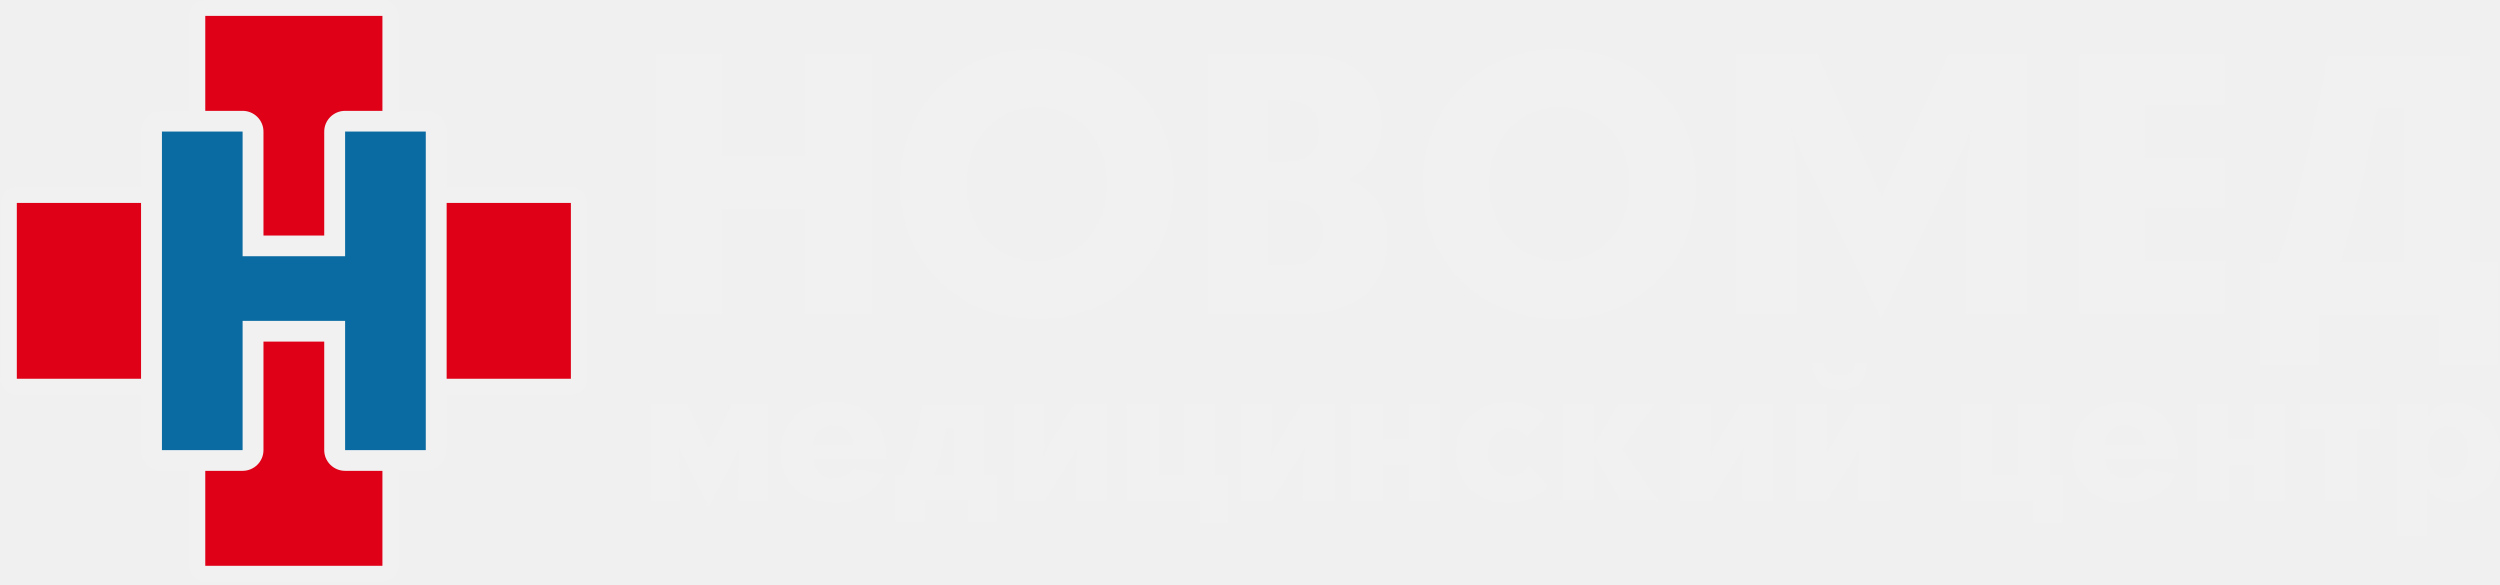
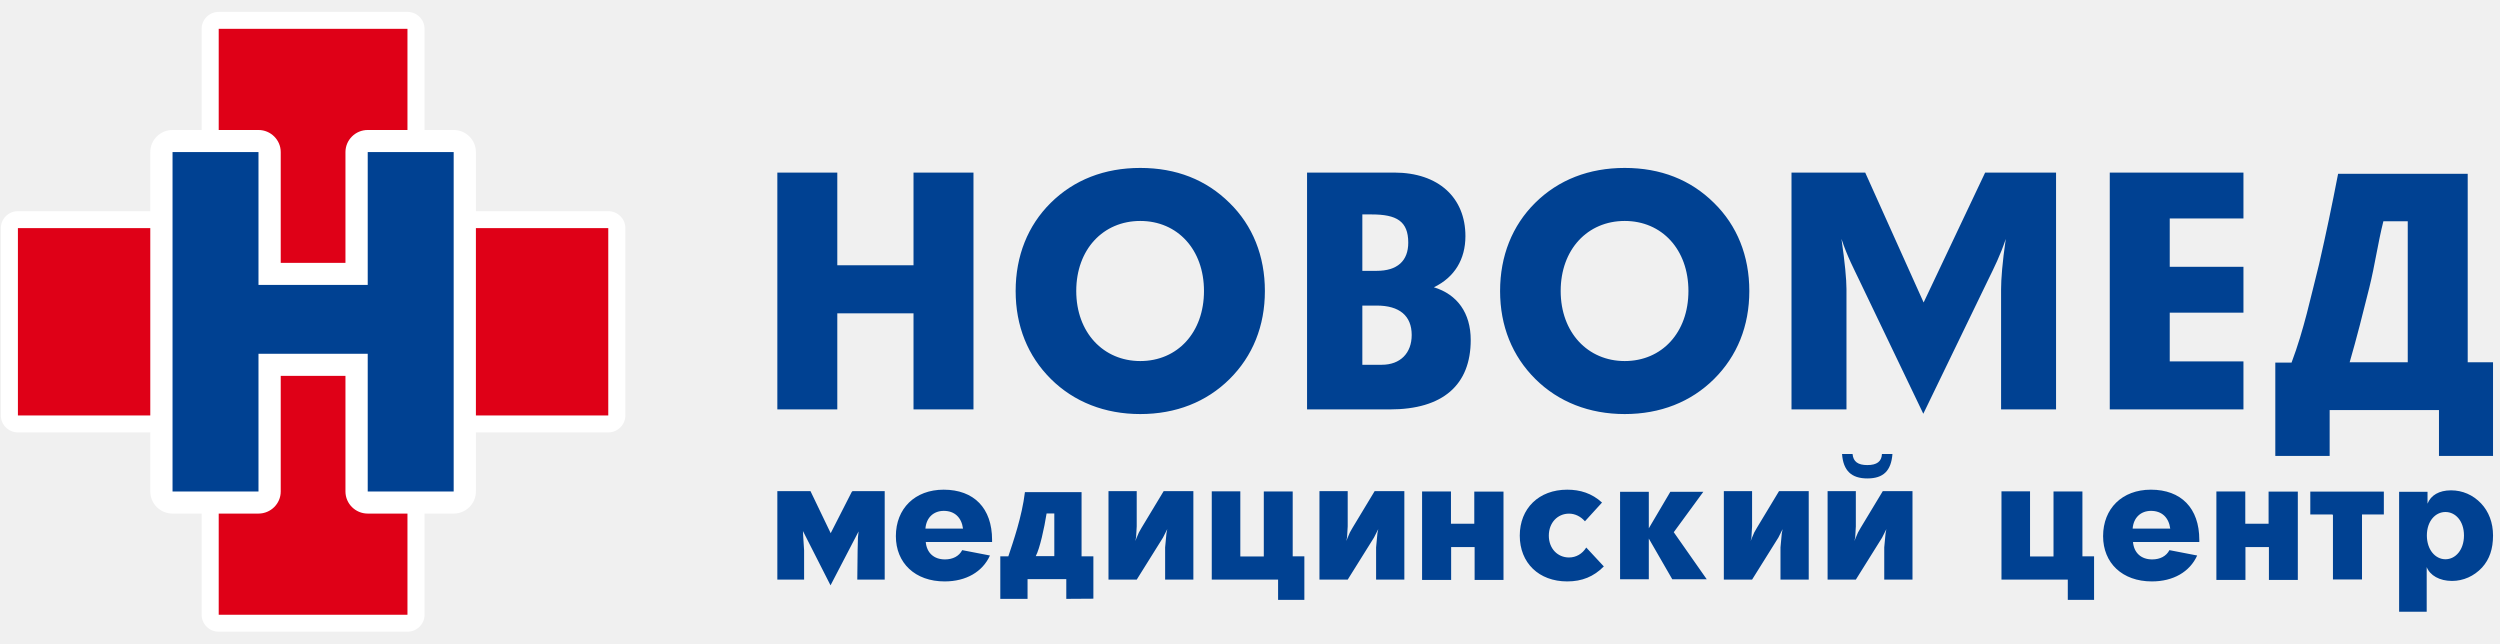
- <svg xmlns="http://www.w3.org/2000/svg" width="595" height="139" viewBox="0 0 595 139" fill="none">
-   <path fill-rule="evenodd" clip-rule="evenodd" d="M105.148 44.515H135.869C137.971 44.515 139.684 46.215 139.684 48.298V90.143C139.684 92.229 137.971 93.929 135.869 93.929H105.148V107.129C105.148 109.214 103.436 110.915 101.334 110.915H94.831V134.659C94.831 136.744 93.118 138.444 91.017 138.444H48.856C46.755 138.444 45.042 136.744 45.042 134.659V110.915H38.539C36.441 110.915 34.728 109.214 34.728 107.129V93.929H4.003C1.902 93.929 0.189 92.229 0.189 90.143V48.298C0.189 46.215 1.902 44.515 4.003 44.515H34.728V31.311C34.728 29.227 36.441 27.526 38.539 27.526H45.042V3.782C45.042 1.699 46.755 0 48.856 0H91.017C93.118 0 94.831 1.699 94.831 3.782V27.526H101.334C103.436 27.526 105.148 29.227 105.148 31.311V44.515Z" fill="#F1F1F1" />
-   <path fill-rule="evenodd" clip-rule="evenodd" d="M48.856 3.781H91.017V48.297H135.87V90.143H91.017V134.659H48.856V90.143H4.003V48.297H48.856V3.781Z" fill="#DF0017" />
-   <path fill-rule="evenodd" clip-rule="evenodd" d="M62.707 56.053H77.166V31.311C77.166 28.596 79.399 26.38 82.136 26.38H101.334C104.074 26.38 106.303 28.596 106.303 31.311V107.13C106.303 109.848 104.074 112.061 101.334 112.061H82.136C79.399 112.061 77.166 109.848 77.166 107.13V81.299H62.707V107.13C62.707 109.848 60.474 112.061 57.738 112.061H38.539C35.802 112.061 33.569 109.848 33.569 107.13V31.311C33.569 28.596 35.802 26.38 38.539 26.38H57.738C60.474 26.38 62.707 28.596 62.707 31.311V56.053Z" fill="#F1F1F1" />
-   <path fill-rule="evenodd" clip-rule="evenodd" d="M38.54 31.311V107.129H57.738V76.367H82.136V107.129H101.334V31.311H82.136V60.984H57.738V31.311H38.54Z" fill="#096BA2" />
-   <path fill-rule="evenodd" clip-rule="evenodd" d="M156.191 12.918V74.738H171.843V49.654H191.738V74.738H207.391V12.918H191.738V37.113H171.843V12.918H156.191ZM246.772 11.704C237.479 11.704 229.487 14.78 223.376 20.849C217.422 26.755 214.244 34.686 214.244 43.83C214.244 52.971 217.422 60.82 223.455 66.807C229.487 72.799 237.56 75.952 246.772 75.952C256.068 75.952 264.056 72.799 270.091 66.807C276.125 60.82 279.302 52.971 279.302 43.83C279.302 34.686 276.125 26.755 270.091 20.849C263.976 14.78 256.151 11.704 246.772 11.704ZM246.772 62.116C237.152 62.116 230.061 54.673 230.061 43.83C230.061 32.987 237.069 25.544 246.772 25.544C256.474 25.544 263.406 32.987 263.406 43.83C263.406 54.673 256.474 62.116 246.772 62.116ZM306.988 63.088H301.932V47.632H305.683C311.633 47.632 314.815 50.301 314.815 55.32C314.815 60.012 311.881 63.088 306.988 63.088ZM305.683 38.569H301.932V23.842H304.377C310.902 23.842 313.918 25.622 313.918 31.207C313.918 35.98 311.063 38.569 305.683 38.569ZM287.502 12.918V74.738H309.108C322.967 74.738 330.223 68.345 330.223 56.612C330.223 49.575 326.719 44.72 320.604 42.858C325.984 40.27 328.839 35.575 328.839 29.506C328.839 19.474 321.826 12.918 310.249 12.918H287.502ZM371.174 11.704C361.879 11.704 353.891 14.78 347.776 20.849C341.822 26.755 338.644 34.686 338.644 43.83C338.644 52.971 341.822 60.82 347.858 66.807C353.891 72.799 361.96 75.952 371.174 75.952C380.468 75.952 388.459 72.799 394.491 66.807C400.525 60.82 403.702 52.971 403.702 43.83C403.702 34.686 400.525 26.755 394.491 20.849C388.376 14.78 380.551 11.704 371.174 11.704ZM371.174 62.116C361.552 62.116 354.461 54.673 354.461 43.83C354.461 32.987 361.473 25.544 371.174 25.544C380.876 25.544 387.806 32.987 387.806 43.83C387.806 54.673 380.876 62.116 371.174 62.116ZM467.992 43.343V74.738H482.341V12.918H463.835L447.774 46.824L432.527 12.918H413.284V74.738H427.634V43.343C427.634 40.836 427.226 36.387 426.329 30.236C427.878 34.928 429.754 38.409 430.895 40.836L447.691 75.87L464.649 40.836C466.116 37.842 467.827 34.444 469.215 30.236C468.318 36.387 467.992 40.836 467.992 43.343ZM494.835 12.918V74.738H529.729V62.197H510.491V49.493H529.729V37.518H510.491V24.896H529.729V12.918H494.835ZM580.405 74.902V86.876H594.511V62.44H587.905V13.242H554.072C552.36 22.062 551.055 28.292 549.097 36.871C546.898 45.528 545.184 53.861 541.923 62.522H537.684V86.876H551.869V74.902C561.41 74.902 570.786 74.902 580.405 74.902ZM572.252 62.44H557.088C558.881 56.289 560.592 49.493 562.224 42.94C563.691 37.031 564.426 31.449 565.893 25.622H572.252V62.44Z" fill="#F1F1F1" />
-   <path fill-rule="evenodd" clip-rule="evenodd" d="M168.737 107.047L163.465 96.073H154.809V119.169H161.794V111.513L161.58 108.11L161.494 106.494L168.694 120.657L176.022 106.579L175.851 108.152L175.765 111.428L175.679 119.169H182.837V96.073H174.436L174.223 96.285L168.737 107.047ZM210.307 112.874L203.064 111.47C202.25 113.044 200.622 113.895 198.564 113.895C195.693 113.895 193.808 112.193 193.55 109.343H210.864V108.79C210.864 100.497 206.107 95.691 198.221 95.691C190.721 95.691 185.751 100.624 185.751 107.812C185.751 114.83 190.764 119.636 198.479 119.636C204.093 119.636 208.378 117.127 210.307 112.874ZM203.278 105.856H193.464C193.679 103.006 195.565 101.22 198.264 101.22C201.05 101.22 202.893 102.921 203.278 105.856ZM237.306 113.086H234.22C234.22 107.429 234.22 101.901 234.22 96.328C229.249 96.328 224.321 96.328 219.435 96.328C218.664 102.751 216.35 109.343 215.107 113.086H213.007V124.188H220.121V119.041H230.235V124.188L237.306 124.145V113.086ZM227.107 113.044H222.263C223.335 111.002 224.492 105.686 225.092 101.901H227.107V113.044ZM255.648 96.073L249.905 105.601L249.177 106.877L248.234 109.089L248.449 108.195L248.62 105.26V96.073H241.248V119.169H248.62L255.477 108.195L256.591 105.984L256.377 107.089L256.034 110.747V119.169H263.405V96.073H255.648ZM275.662 113.129V96.115H268.205V119.169H285.518V124.443H292.375V113.086H289.333V96.158H281.79V113.129H275.662ZM309.743 96.073L304.001 105.601L303.272 106.877L302.33 109.089L302.544 108.195L302.715 105.26V96.073H295.343V119.169H302.715L309.572 108.195L310.686 105.984L310.472 107.089L310.129 110.747V119.169H317.5V96.073H309.743ZM329.042 104.58V96.158H321.5V119.253H329.085V110.662H335.214V119.253H342.756V96.201H335.128V104.58H329.042ZM368.442 115.724L363.857 110.79C362.828 112.448 361.2 113.384 359.357 113.384C356.4 113.384 354.086 111.087 354.086 107.685C354.086 104.282 356.4 101.942 359.357 101.942C360.857 101.942 362.357 102.623 363.514 103.942L367.971 99.05C365.314 96.626 362.271 95.691 358.886 95.691C351.472 95.691 346.5 100.581 346.5 107.685C346.5 114.787 351.472 119.636 358.886 119.636C362.743 119.636 365.785 118.403 368.442 115.724ZM372 96.243V119.083H379.5V108.45L385.628 119.083H394.627L386.013 106.791L393.728 96.243H385.114L379.5 105.771V96.243H372ZM414.243 96.073L408.5 105.601L407.772 106.877L406.83 109.089L407.044 108.195L407.215 105.26V96.073H399.844V119.169H407.215L414.072 108.195L415.186 105.984L414.972 107.089L414.629 110.747V119.169H422V96.073H414.243ZM441.9 96.073L436.157 105.601L435.429 106.876L434.486 109.088L434.7 108.195L434.872 105.26V96.073H427.5V119.169H434.872L441.729 108.195L442.843 105.984L442.628 107.089L442.286 110.747V119.169H449.657V96.073H441.9ZM434.014 86.375H431.272C431.572 90.714 433.715 92.756 437.871 92.756C442.071 92.756 444.086 90.757 444.428 86.375H441.686C441.6 88.332 440.357 89.268 437.871 89.268C435.429 89.268 434.186 88.374 434.014 86.375Z" fill="#F1F1F1" />
-   <path fill-rule="evenodd" clip-rule="evenodd" d="M474.147 113.13V96.116H466.69V119.17H484.003V124.444H490.86V113.087H487.818V96.159H480.274V113.13H474.147ZM517.774 112.875L510.531 111.471C509.717 113.045 508.088 113.896 506.031 113.896C503.16 113.896 501.274 112.195 501.017 109.344H518.331V108.791C518.331 100.498 513.573 95.692 505.689 95.692C498.189 95.692 493.217 100.625 493.217 107.813C493.217 114.831 498.232 119.637 505.945 119.637C511.56 119.637 515.845 117.128 517.774 112.875ZM510.745 105.857H500.931C501.146 103.007 503.031 101.221 505.731 101.221C508.517 101.221 510.36 102.922 510.745 105.857ZM530.33 104.581V96.159H522.787V119.254H530.374V110.663H536.501V119.254H544.044V96.202H536.416V104.581H530.33ZM566.5 102.156V96.202H547.301V102.156H553.044L553.215 102.284V119.127H560.801V102.156H566.5ZM582.571 101.519C585.229 101.519 587.415 103.9 587.415 107.643C587.415 111.386 585.229 113.853 582.571 113.853C579.958 113.853 577.729 111.386 577.729 107.643C577.729 103.9 579.958 101.519 582.571 101.519ZM577.9 99.35V96.245H570.486V127.549H577.686V115.895C578.543 118.063 581.029 119.51 584.285 119.51C587.243 119.51 590.028 118.276 592.128 116.022C594.1 113.853 595 111.131 595 107.643C595 104.283 593.885 101.391 591.872 99.264C589.771 97.053 587.028 95.862 584.029 95.862C580.944 95.862 578.758 97.137 577.9 99.35Z" fill="#F1F1F1" />
+ <svg xmlns="http://www.w3.org/2000/svg" width="202" height="52" viewBox="0 0 202 52" fill="none">
+   <g clip-path="url(#clip0_413_1517)">
+     <path fill-rule="evenodd" clip-rule="evenodd" d="M38.036 17.063H49.149C49.909 17.063 50.529 17.678 50.529 18.432V33.569C50.529 34.323 49.909 34.938 49.149 34.938H38.036V39.713C38.036 40.468 37.416 41.083 36.656 41.083H34.303V49.672C34.303 50.426 33.684 51.041 32.924 51.041H17.673C16.913 51.041 16.293 50.426 16.293 49.672V41.083H13.941C13.182 41.083 12.562 40.468 12.562 39.713V34.938H1.448C0.688 34.938 0.068 34.323 0.068 33.569V18.432C0.068 17.678 0.688 17.063 1.448 17.063H12.562V12.287C12.562 11.533 13.182 10.918 13.941 10.918H16.293V2.329C16.293 1.575 16.913 0.961 17.673 0.961H32.924C33.684 0.961 34.303 1.575 34.303 2.329V10.918H36.656C37.416 10.918 38.036 11.533 38.036 12.287V17.063Z" fill="white" />
+     <path fill-rule="evenodd" clip-rule="evenodd" d="M17.672 2.329H32.923V18.432H49.148V33.569H32.923V49.672H17.672V33.569H1.447V18.432H17.672V2.329Z" fill="#DF0017" />
+     <path fill-rule="evenodd" clip-rule="evenodd" d="M22.683 21.237H27.913V12.287C27.913 11.305 28.721 10.503 29.711 10.503H36.656C37.647 10.503 38.453 11.305 38.453 12.287V39.713C38.453 40.697 37.647 41.497 36.656 41.497H29.711C28.721 41.497 27.913 40.697 27.913 39.713V30.37H22.683V39.713C22.683 40.697 21.875 41.497 20.885 41.497H13.941C12.95 41.497 12.143 40.697 12.143 39.713V12.287C12.143 11.305 12.95 10.503 13.941 10.503H20.885C21.875 10.503 22.683 11.305 22.683 12.287V21.237Z" fill="white" />
+     <path fill-rule="evenodd" clip-rule="evenodd" d="M13.941 12.287V39.713H20.886V28.585H29.712V39.713H36.657V12.287H29.712V23.021H20.886V12.287H13.941Z" fill="#004192" />
+     <path fill-rule="evenodd" clip-rule="evenodd" d="M62.809 13.944V33.081H67.654V25.316H73.812V33.081H78.657V13.944H73.812V21.434H67.654V13.944H62.809ZM92.133 13.569C89.257 13.569 86.783 14.521 84.891 16.399C83.048 18.227 82.064 20.682 82.064 23.513C82.064 26.343 83.048 28.772 84.916 30.626C86.783 32.48 89.282 33.456 92.133 33.456C95.011 33.456 97.483 32.48 99.352 30.626C101.219 28.772 102.203 26.343 102.203 23.513C102.203 20.682 101.219 18.227 99.352 16.399C97.459 14.521 95.036 13.569 92.133 13.569ZM92.133 29.173C89.156 29.173 86.961 26.869 86.961 23.513C86.961 20.157 89.13 17.853 92.133 17.853C95.136 17.853 97.282 20.157 97.282 23.513C97.282 26.869 95.136 29.173 92.133 29.173ZM111.642 29.474H110.077V24.69H111.238C113.08 24.69 114.065 25.516 114.065 27.07C114.065 28.522 113.157 29.474 111.642 29.474ZM111.238 21.884H110.077V17.326H110.834C112.853 17.326 113.787 17.877 113.787 19.606C113.787 21.083 112.903 21.884 111.238 21.884ZM105.61 13.944V33.081H112.298C116.588 33.081 118.834 31.102 118.834 27.47C118.834 25.291 117.75 23.788 115.857 23.212C117.522 22.411 118.406 20.958 118.406 19.079C118.406 15.974 116.235 13.944 112.652 13.944H105.61ZM131.277 13.569C128.399 13.569 125.926 14.521 124.034 16.399C122.191 18.227 121.207 20.682 121.207 23.513C121.207 26.343 122.191 28.772 124.059 30.626C125.926 32.48 128.424 33.456 131.277 33.456C134.153 33.456 136.627 32.48 138.494 30.626C140.362 28.772 141.345 26.343 141.345 23.513C141.345 20.682 140.362 18.227 138.494 16.399C136.601 14.521 134.179 13.569 131.277 13.569ZM131.277 29.173C128.298 29.173 126.103 26.869 126.103 23.513C126.103 20.157 128.273 17.853 131.277 17.853C134.28 17.853 136.425 20.157 136.425 23.513C136.425 26.869 134.28 29.173 131.277 29.173ZM161.687 23.362V33.081H166.129V13.944H160.4L155.429 24.44L150.709 13.944H144.753V33.081H149.195V23.362C149.195 22.586 149.068 21.209 148.791 19.305C149.27 20.757 149.851 21.835 150.204 22.586L155.403 33.431L160.653 22.586C161.107 21.66 161.636 20.608 162.066 19.305C161.788 21.209 161.687 22.586 161.687 23.362ZM170.469 13.944V33.081H181.271V29.199H175.315V25.266H181.271V21.559H175.315V17.652H181.271V13.944H170.469ZM197.069 33.131V36.838H201.436V29.273H199.391V14.045H188.918C188.388 16.775 187.984 18.703 187.378 21.359C186.697 24.039 186.167 26.618 185.157 29.299H183.845V36.838H188.236V33.131C191.189 33.131 194.092 33.131 197.069 33.131ZM194.546 29.273H189.852C190.407 27.37 190.936 25.266 191.441 23.238C191.896 21.408 192.123 19.681 192.577 17.877H194.546V29.273Z" fill="#004192" />
+     <path fill-rule="evenodd" clip-rule="evenodd" d="M67.12 43.082L65.488 39.685H62.809V46.834H64.971V44.464L64.904 43.411L64.878 42.91L67.107 47.295L69.375 42.937L69.322 43.424L69.296 44.438L69.269 46.834H71.484V39.685H68.884L68.818 39.751L67.12 43.082ZM79.988 44.885L77.746 44.451C77.494 44.938 76.99 45.201 76.353 45.201C75.464 45.201 74.88 44.675 74.801 43.792H80.16V43.621C80.16 41.054 78.688 39.566 76.247 39.566C73.925 39.566 72.386 41.093 72.386 43.319C72.386 45.491 73.939 46.979 76.326 46.979C78.064 46.979 79.391 46.202 79.988 44.885ZM77.812 42.713H74.774C74.841 41.831 75.424 41.278 76.26 41.278C77.123 41.278 77.693 41.804 77.812 42.713ZM88.345 44.951H87.39C87.39 43.2 87.39 41.489 87.39 39.764C85.851 39.764 84.326 39.764 82.814 39.764C82.575 41.752 81.858 43.792 81.474 44.951H80.824V48.388H83.026V46.794H86.156V48.388L88.345 48.374V44.951ZM85.188 44.938H83.689C84.021 44.306 84.379 42.66 84.564 41.489H85.188V44.938ZM94.023 39.685L92.245 42.634L92.02 43.029L91.728 43.714L91.794 43.437L91.847 42.529V39.685H89.566V46.834H91.847L93.97 43.437L94.315 42.753L94.249 43.095L94.142 44.227V46.834H96.424V39.685H94.023ZM100.218 44.964V39.698H97.91V46.834H103.269V48.467H105.392V44.951H104.45V39.711H102.115V44.964H100.218ZM111.07 39.685L109.292 42.634L109.067 43.029L108.775 43.714L108.841 43.437L108.894 42.529V39.685H106.612V46.834H108.894L111.017 43.437L111.362 42.753L111.295 43.095L111.189 44.227V46.834H113.471V39.685H111.07ZM117.238 42.318V39.711H114.904V46.86H117.252V44.201H119.149V46.86H121.483V39.724H119.122V42.318H117.238ZM129.589 45.768L128.169 44.24C127.851 44.754 127.347 45.044 126.777 45.044C125.861 45.044 125.145 44.332 125.145 43.279C125.145 42.226 125.861 41.502 126.777 41.502C127.241 41.502 127.705 41.712 128.063 42.12L129.443 40.606C128.62 39.856 127.679 39.566 126.631 39.566C124.336 39.566 122.797 41.08 122.797 43.279C122.797 45.478 124.336 46.979 126.631 46.979C127.825 46.979 128.766 46.597 129.589 45.768ZM130.902 39.738V46.807H133.224V43.516L135.121 46.807H137.906L135.24 43.002L137.628 39.738H134.962L133.224 42.687V39.738H130.902ZM143.744 39.685L141.966 42.634L141.74 43.029L141.449 43.714L141.515 43.437L141.568 42.529V39.685H139.286V46.834H141.568L143.691 43.437L144.035 42.753L143.969 43.095L143.863 44.227V46.834H146.145V39.685H143.744ZM152.128 39.685L150.35 42.634L150.124 43.029L149.833 43.714L149.899 43.437L149.952 42.529V39.685H147.67V46.834H149.952L152.075 43.437L152.419 42.753L152.353 43.095L152.247 44.227V46.834H154.529V39.685H152.128ZM149.687 36.683H148.838C148.931 38.026 149.594 38.658 150.88 38.658C152.181 38.658 152.804 38.039 152.91 36.683H152.061C152.035 37.288 151.65 37.578 150.88 37.578C150.124 37.578 149.74 37.302 149.687 36.683Z" fill="#004192" />
+     <path fill-rule="evenodd" clip-rule="evenodd" d="M164.027 44.964V39.698H161.719V46.834H167.078V48.467H169.201V44.951H168.259V39.711H165.924V44.964H164.027ZM177.532 44.885L175.29 44.451C175.038 44.938 174.533 45.201 173.897 45.201C173.008 45.201 172.424 44.675 172.345 43.792H177.704V43.621C177.704 41.054 176.231 39.566 173.791 39.566C171.469 39.566 169.93 41.093 169.93 43.319C169.93 45.491 171.482 46.979 173.87 46.979C175.608 46.979 176.935 46.202 177.532 44.885ZM175.356 42.713H172.318C172.384 41.831 172.968 41.278 173.804 41.278C174.666 41.278 175.237 41.804 175.356 42.713ZM181.419 42.318V39.711H179.084V46.86H181.432V44.201H183.329V46.86H185.664V39.724H183.302V42.318H181.419ZM192.615 41.567V39.724H186.672V41.567H188.449L188.502 41.607V46.821H190.85V41.567H192.615ZM197.59 41.37C198.412 41.37 199.089 42.107 199.089 43.266C199.089 44.425 198.412 45.188 197.59 45.188C196.78 45.188 196.091 44.425 196.091 43.266C196.091 42.107 196.78 41.37 197.59 41.37ZM196.144 40.699V39.737H193.849V49.428H196.077V45.82C196.343 46.492 197.112 46.939 198.12 46.939C199.035 46.939 199.898 46.557 200.548 45.86C201.158 45.188 201.437 44.346 201.437 43.266C201.437 42.226 201.092 41.331 200.468 40.672C199.818 39.988 198.969 39.619 198.041 39.619C197.086 39.619 196.409 40.014 196.144 40.699Z" fill="#004192" />
+   </g>
+   <defs>
+     <clipPath id="clip0_413_1517">
+       <rect width="202" height="52" fill="white" />
+     </clipPath>
+   </defs>
</svg>
